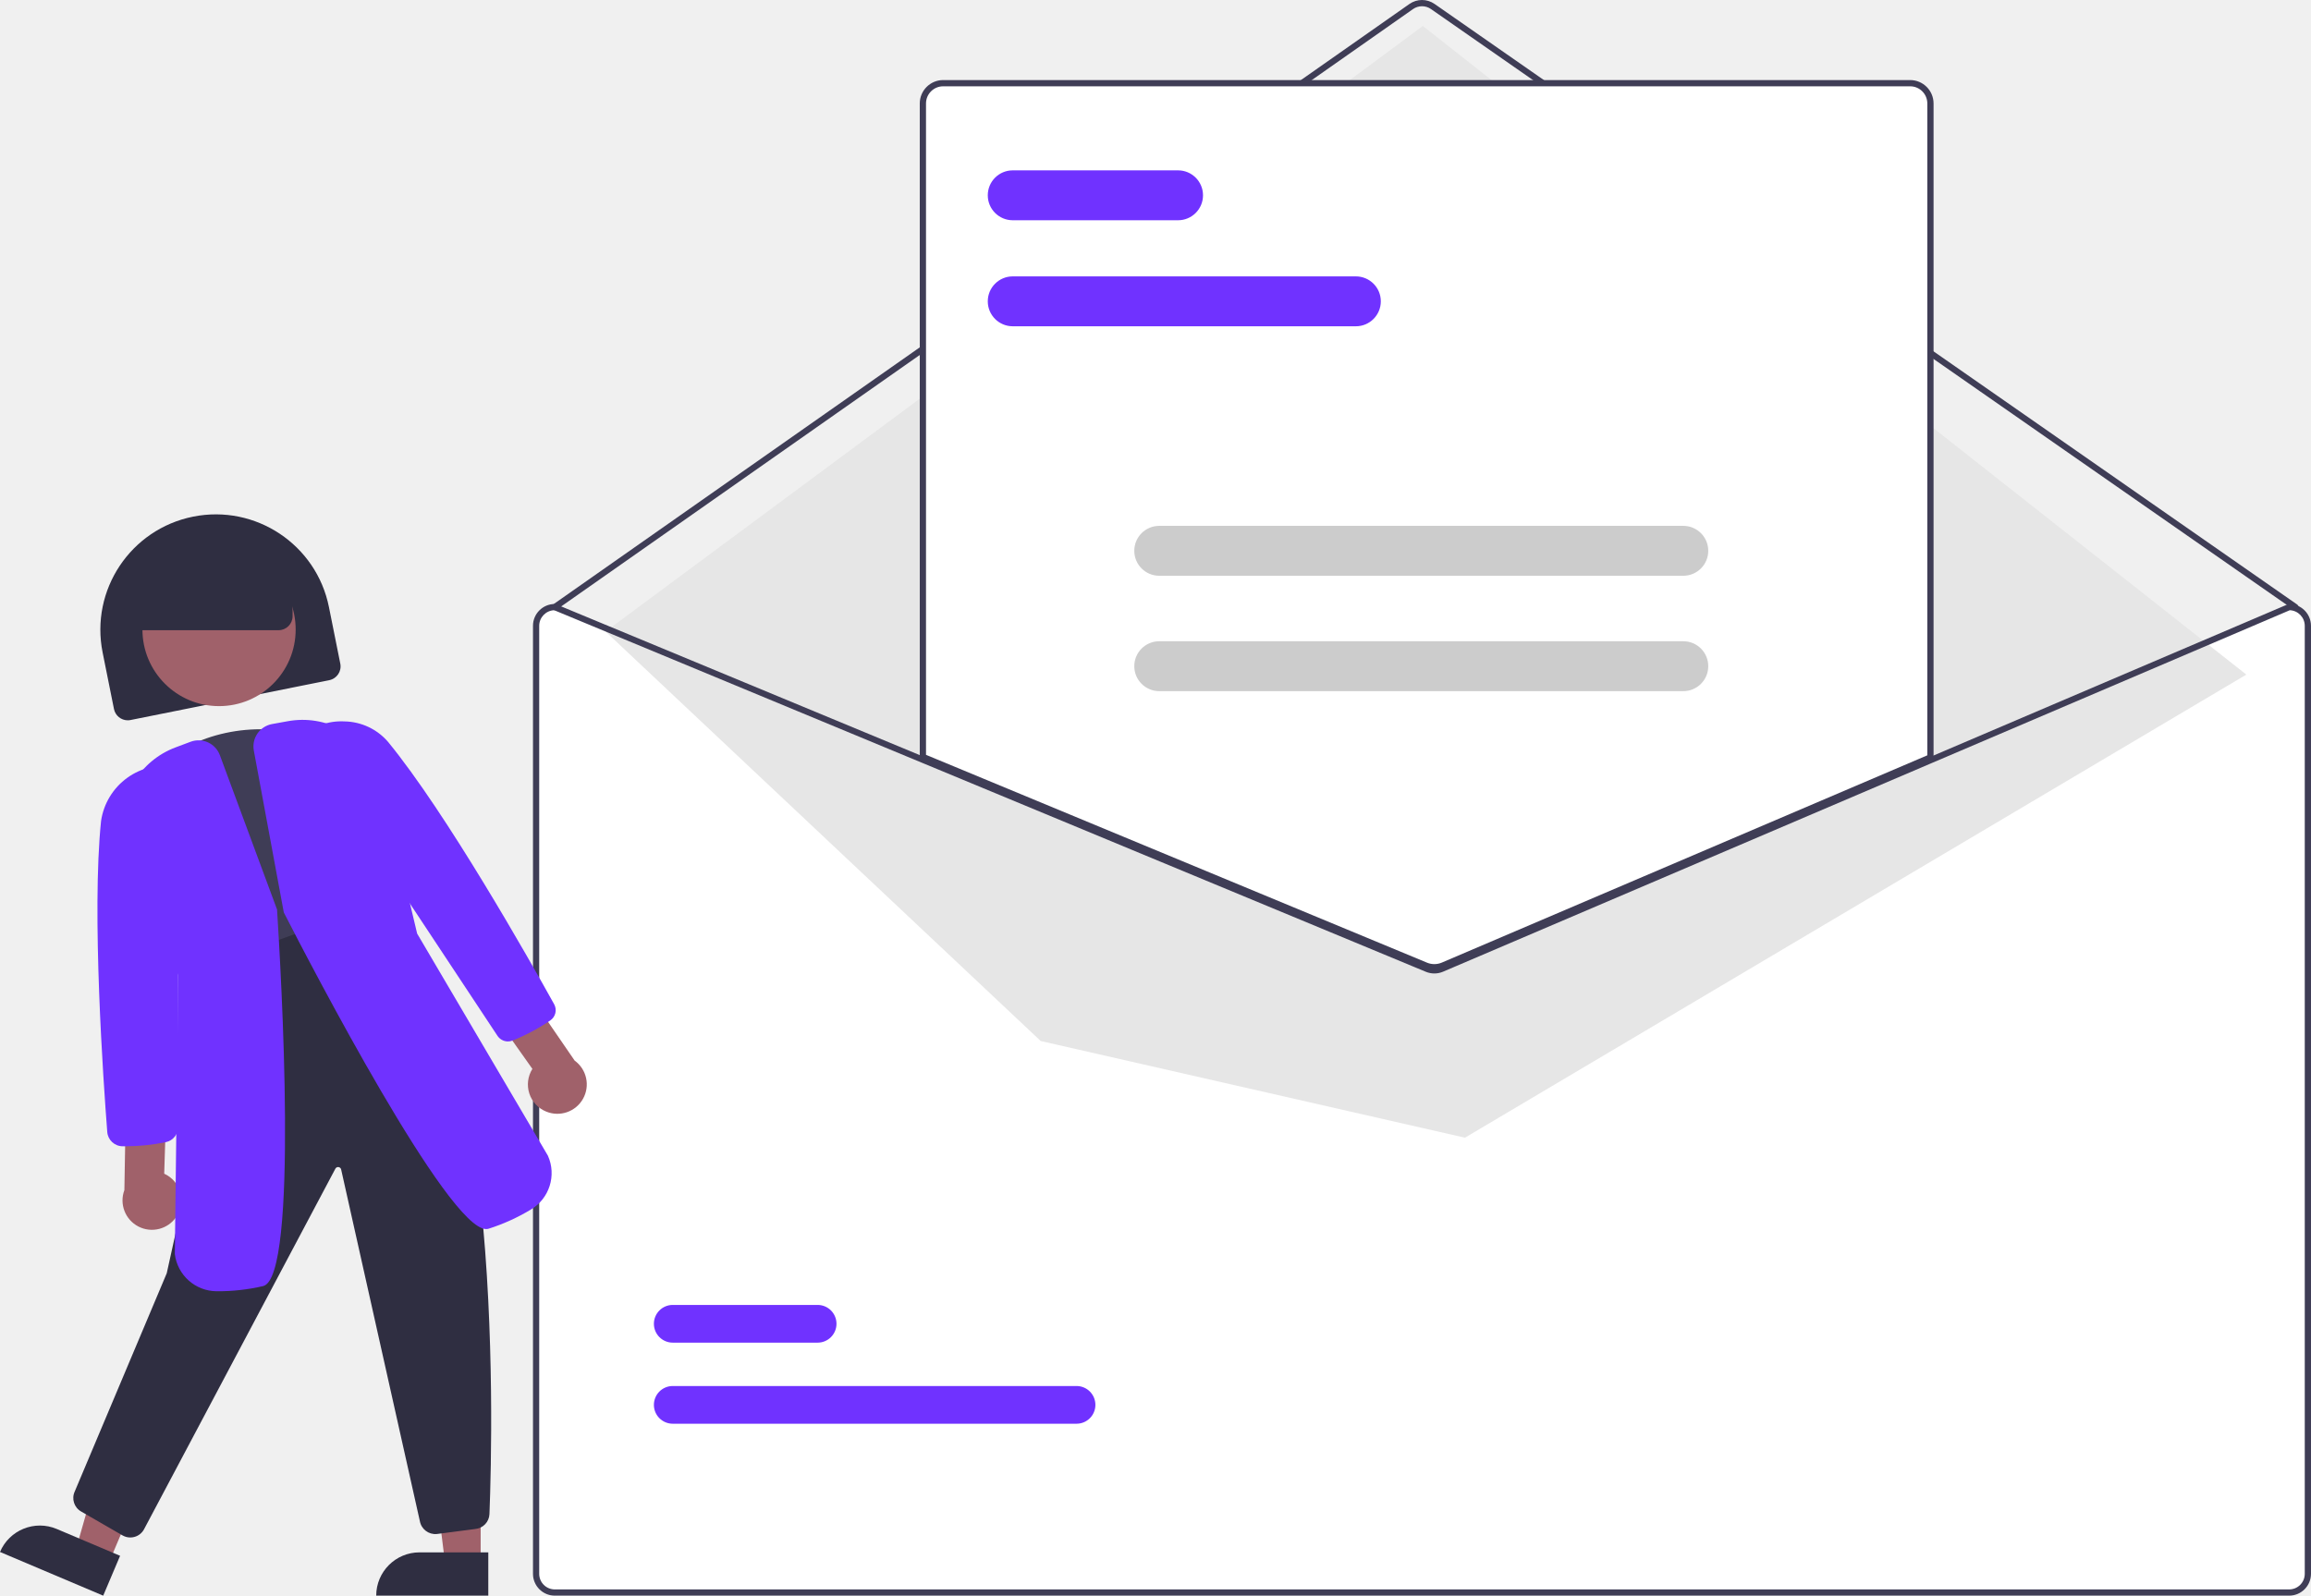
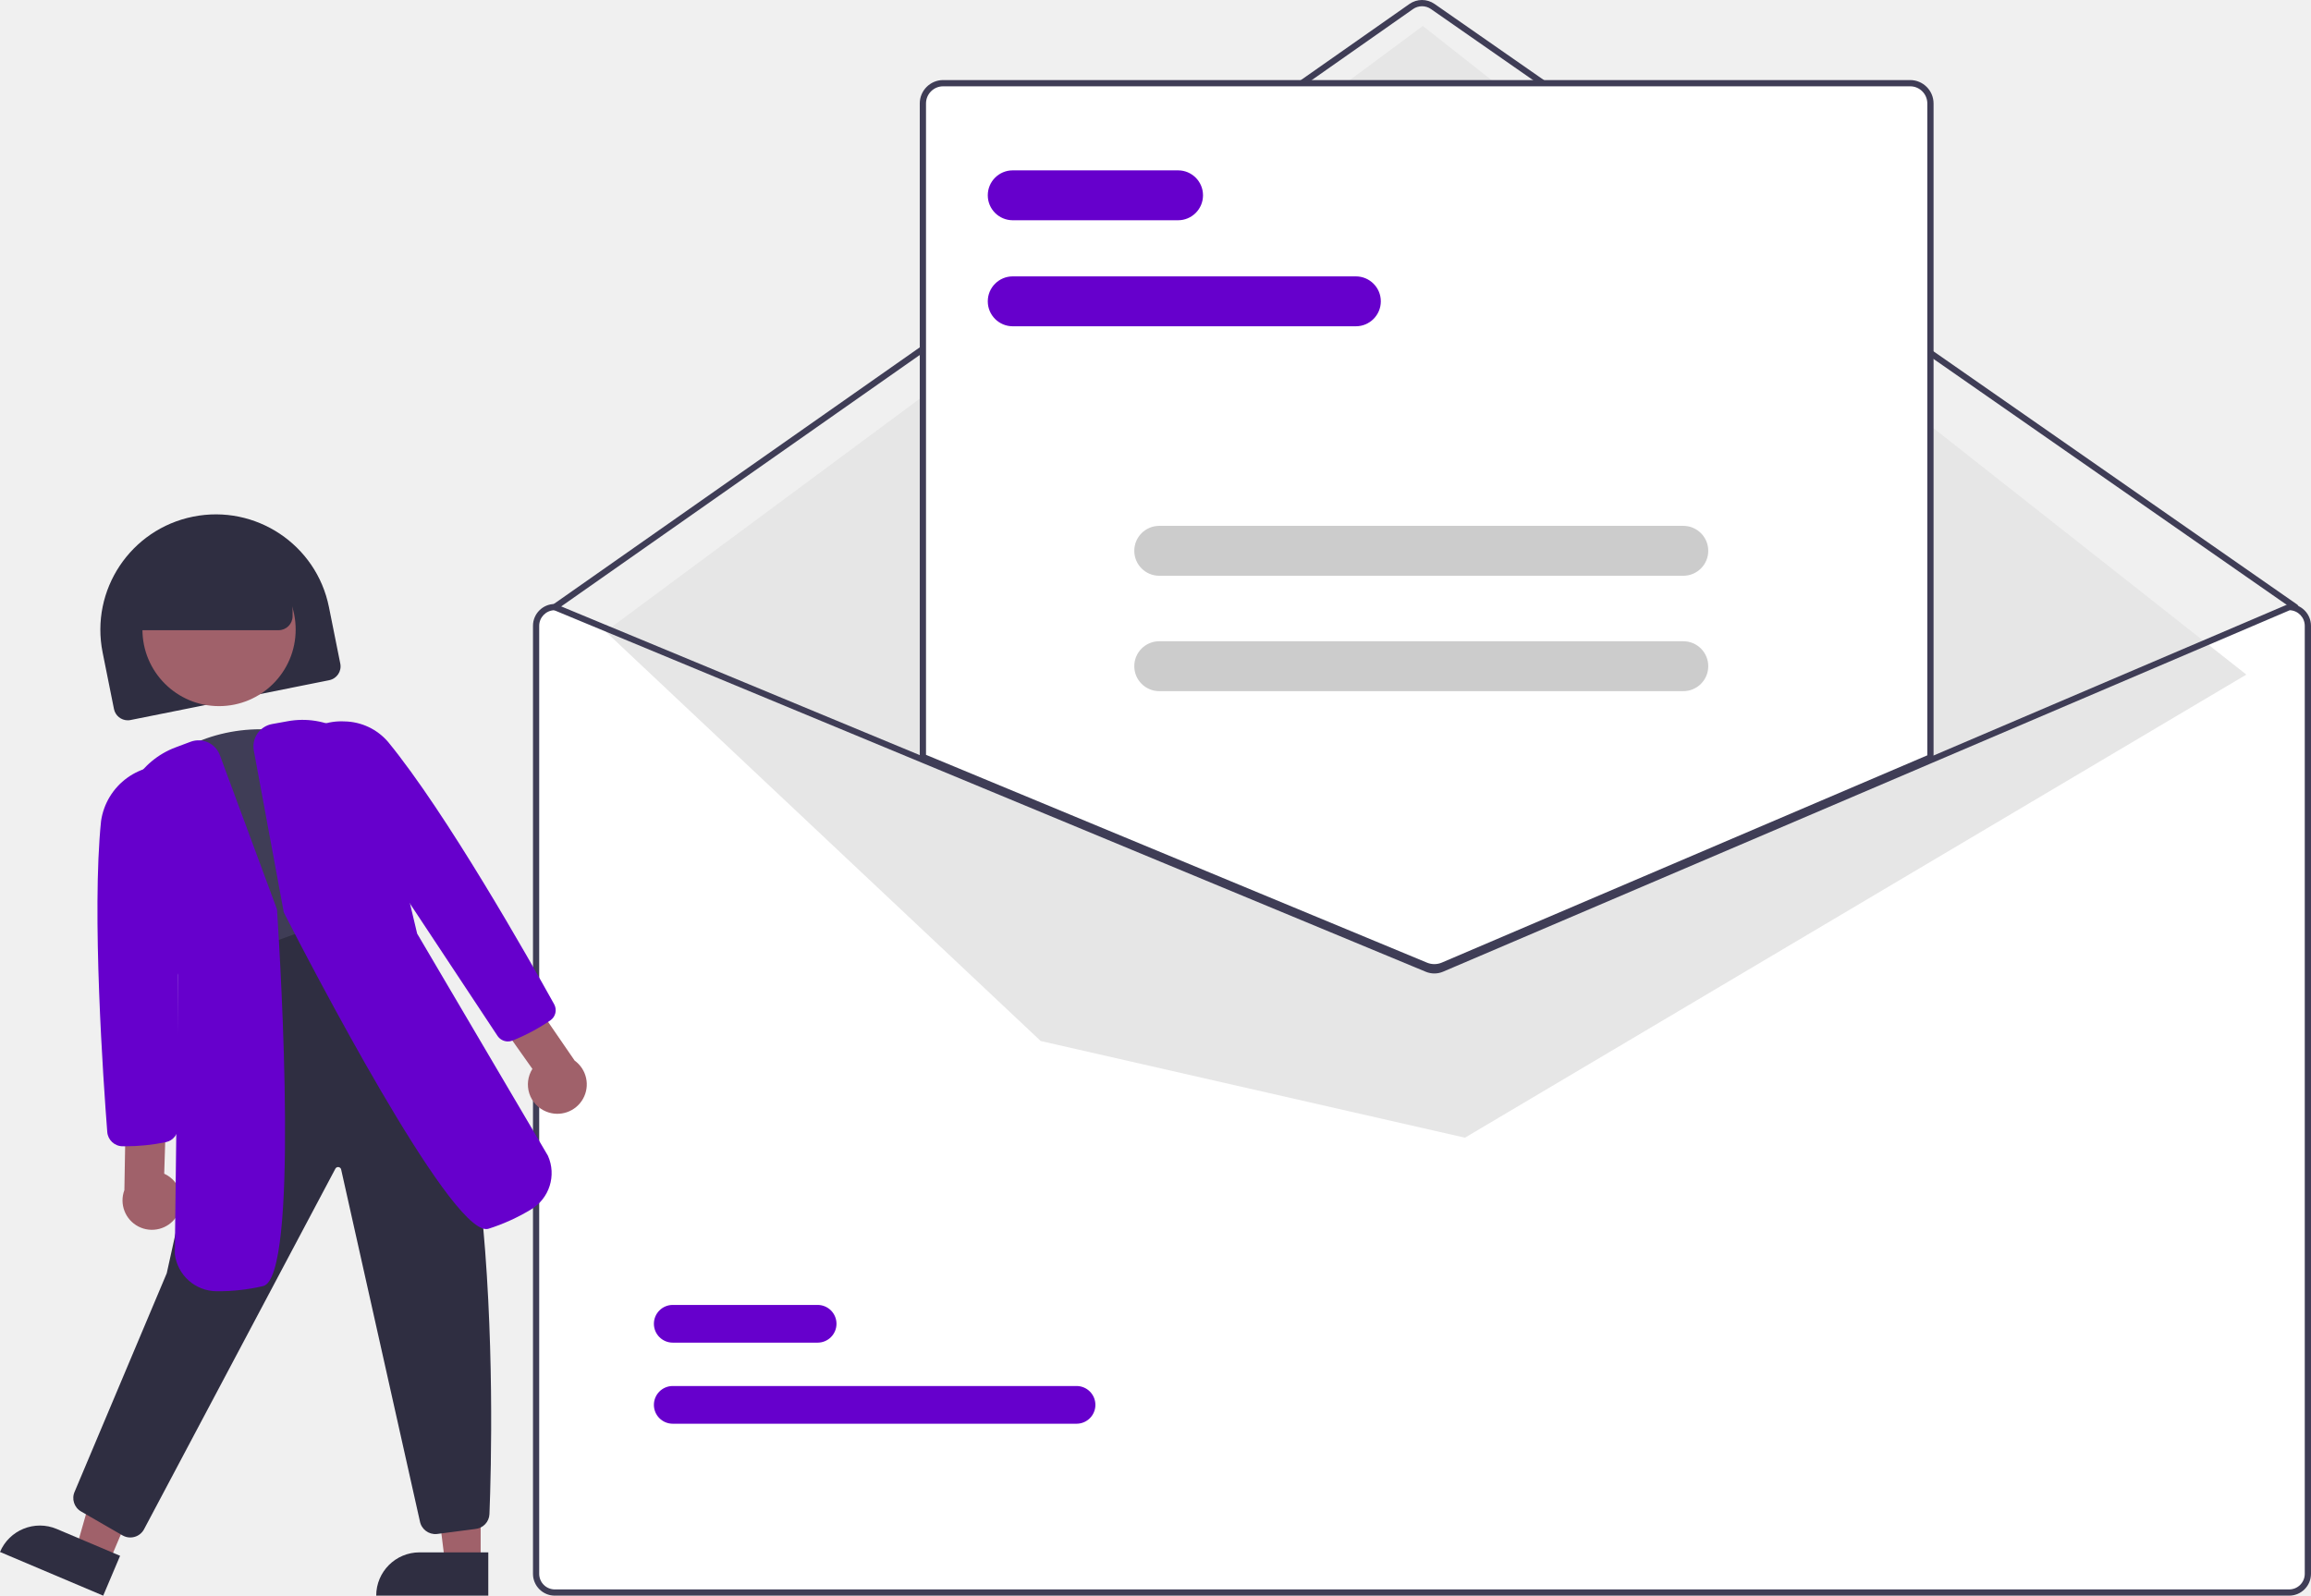
<svg xmlns="http://www.w3.org/2000/svg" data-name="Layer 1" width="740.857" height="511.675" viewBox="0 0 740.857 511.675">
  <path d="M963.428,387.837h-.2l-114.8,49.02-157.07,67.07a5.066,5.066,0,0,1-3.88.02l-162.05-67.23-117.62-48.8-.18-.08h-.2a7.008,7.008,0,0,0-7,7v304a7.008,7.008,0,0,0,7,7h556a7.008,7.008,0,0,0,7-7v-304A7.008,7.008,0,0,0,963.428,387.837Z" transform="translate(-229.5716 -194.1626)" fill="#fff" />
  <path d="M965.428,389.837a.997.997,0,0,1-.571-.179L688.298,197.055a5.015,5.015,0,0,0-5.729.01L408.003,389.656a1,1,0,0,1-1.149-1.638l274.567-192.592a7.022,7.022,0,0,1,8.02-.013l276.559,192.603a1,1,0,0,1-.572,1.821Z" transform="translate(-229.5716 -194.1626)" fill="#3f3d56" />
  <polygon points="194.121 202.502 456.132 8.319 720.132 216.319 469.632 364.819 333.632 333.819 194.121 202.502" fill="#e6e6e6" />
-   <path d="M574.684,650.704H445.244a6.047,6.047,0,1,1,0-12.095H574.684a6.047,6.047,0,1,1,0,12.095Z" transform="translate(-229.5716 -194.1626)" fill="#7032ff" />
-   <path d="M491.684,624.704H445.244a6.047,6.047,0,1,1,0-12.095h46.44a6.047,6.047,0,1,1,0,12.095Z" transform="translate(-229.5716 -194.1626)" fill="#7032ff" />
+   <path d="M574.684,650.704H445.244a6.047,6.047,0,1,1,0-12.095H574.684a6.047,6.047,0,1,1,0,12.095Z" transform="translate(-229.5716 -194.1626)" fill="#6600cc" />
+   <path d="M491.684,624.704H445.244a6.047,6.047,0,1,1,0-12.095h46.44a6.047,6.047,0,1,1,0,12.095Z" transform="translate(-229.5716 -194.1626)" fill="#6600cc" />
  <path d="M689.389,504.822a7.564,7.564,0,0,1-2.869-.562L524.929,437.211v-209.874a7.008,7.008,0,0,1,7-7h310a7.008,7.008,0,0,1,7,7v210.02l-.304.13L692.345,504.227A7.616,7.616,0,0,1,689.389,504.822Z" transform="translate(-229.5716 -194.1626)" fill="#fff" />
  <path d="M689.389,505.322a8.072,8.072,0,0,1-3.06-.599L524.429,437.545v-210.208a7.509,7.509,0,0,1,7.5-7.5h310a7.509,7.509,0,0,1,7.5,7.5V437.688l-156.888,66.999A8.11,8.11,0,0,1,689.389,505.322Zm-162.96-69.112,160.663,66.665a6.118,6.118,0,0,0,4.668-.028L847.429,436.367V227.337a5.507,5.507,0,0,0-5.5-5.5h-310a5.507,5.507,0,0,0-5.5,5.5Z" transform="translate(-229.5716 -194.1626)" fill="#3f3d56" />
  <path d="M963.428,387.837h-.2l-114.8,49.02-157.07,67.07a5.066,5.066,0,0,1-3.88.02l-162.05-67.23-117.62-48.8-.18-.08h-.2a7.008,7.008,0,0,0-7,7v304a7.008,7.008,0,0,0,7,7h556a7.008,7.008,0,0,0,7-7v-304A7.008,7.008,0,0,0,963.428,387.837Zm5,311a5.002,5.002,0,0,1-5,5h-556a5.002,5.002,0,0,1-5-5v-304a5.011,5.011,0,0,1,4.81-5l118.19,49.04,161.28,66.92a7.121,7.121,0,0,0,5.44-.03l156.28-66.74,115.2-49.19a5.016,5.016,0,0,1,4.8,5Z" transform="translate(-229.5716 -194.1626)" fill="#3f3d56" />
-   <path d="M664.232,298.789h-110a8,8,0,1,1,0-16h110a8,8,0,0,1,0,16Z" transform="translate(-229.5716 -194.1626)" fill="#7032ff" />
-   <path d="M607.232,264.789h-53a8,8,0,1,1,0-16h53a8,8,0,0,1,0,16Z" transform="translate(-229.5716 -194.1626)" fill="#7032ff" />
+   <path d="M664.232,298.789h-110a8,8,0,1,1,0-16h110a8,8,0,0,1,0,16Z" transform="translate(-229.5716 -194.1626)" fill="#6600cc" />
+   <path d="M607.232,264.789h-53a8,8,0,1,1,0-16h53a8,8,0,0,1,0,16Z" transform="translate(-229.5716 -194.1626)" fill="#6600cc" />
  <path d="M769.2,378.789h-168a8,8,0,1,1,0-16h168a8,8,0,0,1,0,16Z" transform="translate(-229.5716 -194.1626)" fill="#ccc" />
  <path d="M769.2,415.789h-168a8,8,0,1,1,0-16h168a8,8,0,0,1,0,16Z" transform="translate(-229.5716 -194.1626)" fill="#ccc" />
  <path d="M270.52,425.141a4.508,4.508,0,0,1-4.411-3.616L262.47,403.386a37,37,0,0,1,72.556-14.552l3.638,18.139a4.505,4.505,0,0,1-3.526,5.297L271.406,425.053A4.513,4.513,0,0,1,270.52,425.141Z" transform="translate(-229.5716 -194.1626)" fill="#2f2e41" />
  <polygon points="154.088 501.059 142.656 501.058 137.22 456.962 154.092 456.963 154.088 501.059" fill="#a0616a" />
  <path d="M134.49,497.791h22.048a0,0,0,0,1,0,0v13.882a0,0,0,0,1,0,0H120.608a0,0,0,0,1,0,0v0A13.882,13.882,0,0,1,134.49,497.791Z" fill="#2f2e41" />
  <polygon points="34.969 500.944 24.442 496.486 36.63 453.76 52.166 460.341 34.969 500.944" fill="#a0616a" />
  <path d="M244.738,685.499h22.048a0,0,0,0,1,0,0V699.381a0,0,0,0,1,0,0H230.856a0,0,0,0,1,0,0v0A13.882,13.882,0,0,1,244.738,685.499Z" transform="translate(60.18447 -236.3717) rotate(22.95463)" fill="#2f2e41" />
  <circle cx="70.224" cy="201.872" r="24.561" fill="#a0616a" />
  <path d="M300.958,507.766l-.252-.818c-6.693-21.754-13.61-44.24-20.538-65.625l-.188-.577.426-.433c10.753-10.938,30.897-15.302,46.859-10.146,16.064,5.186,27.134,19.731,25.75,33.834a36.131,36.131,0,0,0,6.428,23.893l.641.93-1.002.523A181.87,181.87,0,0,1,301.806,507.643Z" transform="translate(-229.5716 -194.1626)" fill="#3f3d56" />
  <path d="M271.336,687.183a4.987,4.987,0,0,1-2.493-.673l-13.267-7.662a4.973,4.973,0,0,1-2.03-6.446l29.481-69.952,22.531-102.024,41.061-14.931.373.172c44.022,20.222,40.619,165.165,39.489,194.016a5.005,5.005,0,0,1-4.558,4.776l-12.347,1.613a5.046,5.046,0,0,1-5.409-4.137l-25.207-112.654a1.001,1.001,0,0,0-.823-.868.977.977,0,0,0-1.042.492L275.708,684.62a4.98,4.98,0,0,1-3.05,2.385A5.042,5.042,0,0,1,271.336,687.183Z" transform="translate(-229.5716 -194.1626)" fill="#2f2e41" />
  <path d="M286.083,584.377a9.377,9.377,0,0,0-3.87-13.848l.671-21.417L269.968,545.529l-.523,30.259a9.428,9.428,0,0,0,16.638,8.589Z" transform="translate(-229.5716 -194.1626)" fill="#a0616a" />
-   <path d="M269.636,561.738l-.758-.004a4.97,4.97,0,0,1-4.923-4.606c-1.239-15.951-5.043-70.286-1.979-99.745a20.764,20.764,0,0,1,24.185-17.409l.789.174-.006.808c-.281,38.758-.263,77.29-.245,114.554a4.999,4.999,0,0,1-3.905,4.89A64.509,64.509,0,0,1,269.636,561.738Z" transform="translate(-229.5716 -194.1626)" fill="#7032ff" />
-   <path d="M299.038,608.221a13.582,13.582,0,0,1-13.423-11.932l1.088-89.451-17.779-44.97a26.405,26.405,0,0,1,16.985-28.063l4.753-1.783a7.286,7.286,0,0,1,9.39,4.291L318.384,485.811l.005.072c1.271,19.7,7.009,117.749-4.431,120.674a63.118,63.118,0,0,1-14.79,1.663Z" transform="translate(-229.5716 -194.1626)" fill="#7032ff" />
+   <path d="M269.636,561.738l-.758-.004a4.97,4.97,0,0,1-4.923-4.606c-1.239-15.951-5.043-70.286-1.979-99.745a20.764,20.764,0,0,1,24.185-17.409l.789.174-.006.808c-.281,38.758-.263,77.29-.245,114.554a4.999,4.999,0,0,1-3.905,4.89A64.509,64.509,0,0,1,269.636,561.738Z" transform="translate(-229.5716 -194.1626)" fill="#6600cc" />
+   <path d="M299.038,608.221a13.582,13.582,0,0,1-13.423-11.932l1.088-89.451-17.779-44.97a26.405,26.405,0,0,1,16.985-28.063l4.753-1.783a7.286,7.286,0,0,1,9.39,4.291L318.384,485.811l.005.072c1.271,19.7,7.009,117.749-4.431,120.674a63.118,63.118,0,0,1-14.79,1.663Z" transform="translate(-229.5716 -194.1626)" fill="#6600cc" />
  <path d="M404.655,550.605a9.377,9.377,0,0,1-4.41-13.685l-12.374-17.494,8.797-10.113,17.128,24.95a9.428,9.428,0,0,1-9.14,16.342Z" transform="translate(-229.5716 -194.1626)" fill="#a0616a" />
-   <path d="M392.298,528.123a4.037,4.037,0,0,1-3.246-1.808l-.065-.098c-20.475-30.99-41.647-63.035-63.105-94.98l-.231-.344.295-.291a19.098,19.098,0,0,1,14.084-5.108,18.82,18.82,0,0,1,13.907,6.523c18.751,22.815,45.513,70.169,53.269,84.14a3.962,3.962,0,0,1-1.234,5.231,63.421,63.421,0,0,1-12.165,6.472A3.826,3.826,0,0,1,392.298,528.123Z" transform="translate(-229.5716 -194.1626)" fill="#7032ff" />
-   <path d="M385.424,588.285c-12.264.008-56.144-84.482-64.815-101.42l-.075-.205-9.593-51.828a7.284,7.284,0,0,1,5.867-8.494l4.996-.903a26.405,26.405,0,0,1,28.96,15.407l12.535,52.688,41.913,71.212a13.591,13.591,0,0,1-5.477,17.292,63.076,63.076,0,0,1-13.556,6.146,2.671,2.671,0,0,1-.755.105Z" transform="translate(-229.5716 -194.1626)" fill="#7032ff" />
+   <path d="M392.298,528.123a4.037,4.037,0,0,1-3.246-1.808l-.065-.098c-20.475-30.99-41.647-63.035-63.105-94.98l-.231-.344.295-.291a19.098,19.098,0,0,1,14.084-5.108,18.82,18.82,0,0,1,13.907,6.523c18.751,22.815,45.513,70.169,53.269,84.14a3.962,3.962,0,0,1-1.234,5.231,63.421,63.421,0,0,1-12.165,6.472A3.826,3.826,0,0,1,392.298,528.123Z" transform="translate(-229.5716 -194.1626)" fill="#6600cc" />
+   <path d="M385.424,588.285c-12.264.008-56.144-84.482-64.815-101.42l-.075-.205-9.593-51.828a7.284,7.284,0,0,1,5.867-8.494l4.996-.903a26.405,26.405,0,0,1,28.96,15.407l12.535,52.688,41.913,71.212a13.591,13.591,0,0,1-5.477,17.292,63.076,63.076,0,0,1-13.556,6.146,2.671,2.671,0,0,1-.755.105Z" transform="translate(-229.5716 -194.1626)" fill="#6600cc" />
  <path d="M318.871,396.247h-49.5v-6a25.028,25.028,0,0,1,25-25h4a25.028,25.028,0,0,1,25,25v1.5A4.505,4.505,0,0,1,318.871,396.247Z" transform="translate(-229.5716 -194.1626)" fill="#2f2e41" />
</svg>
